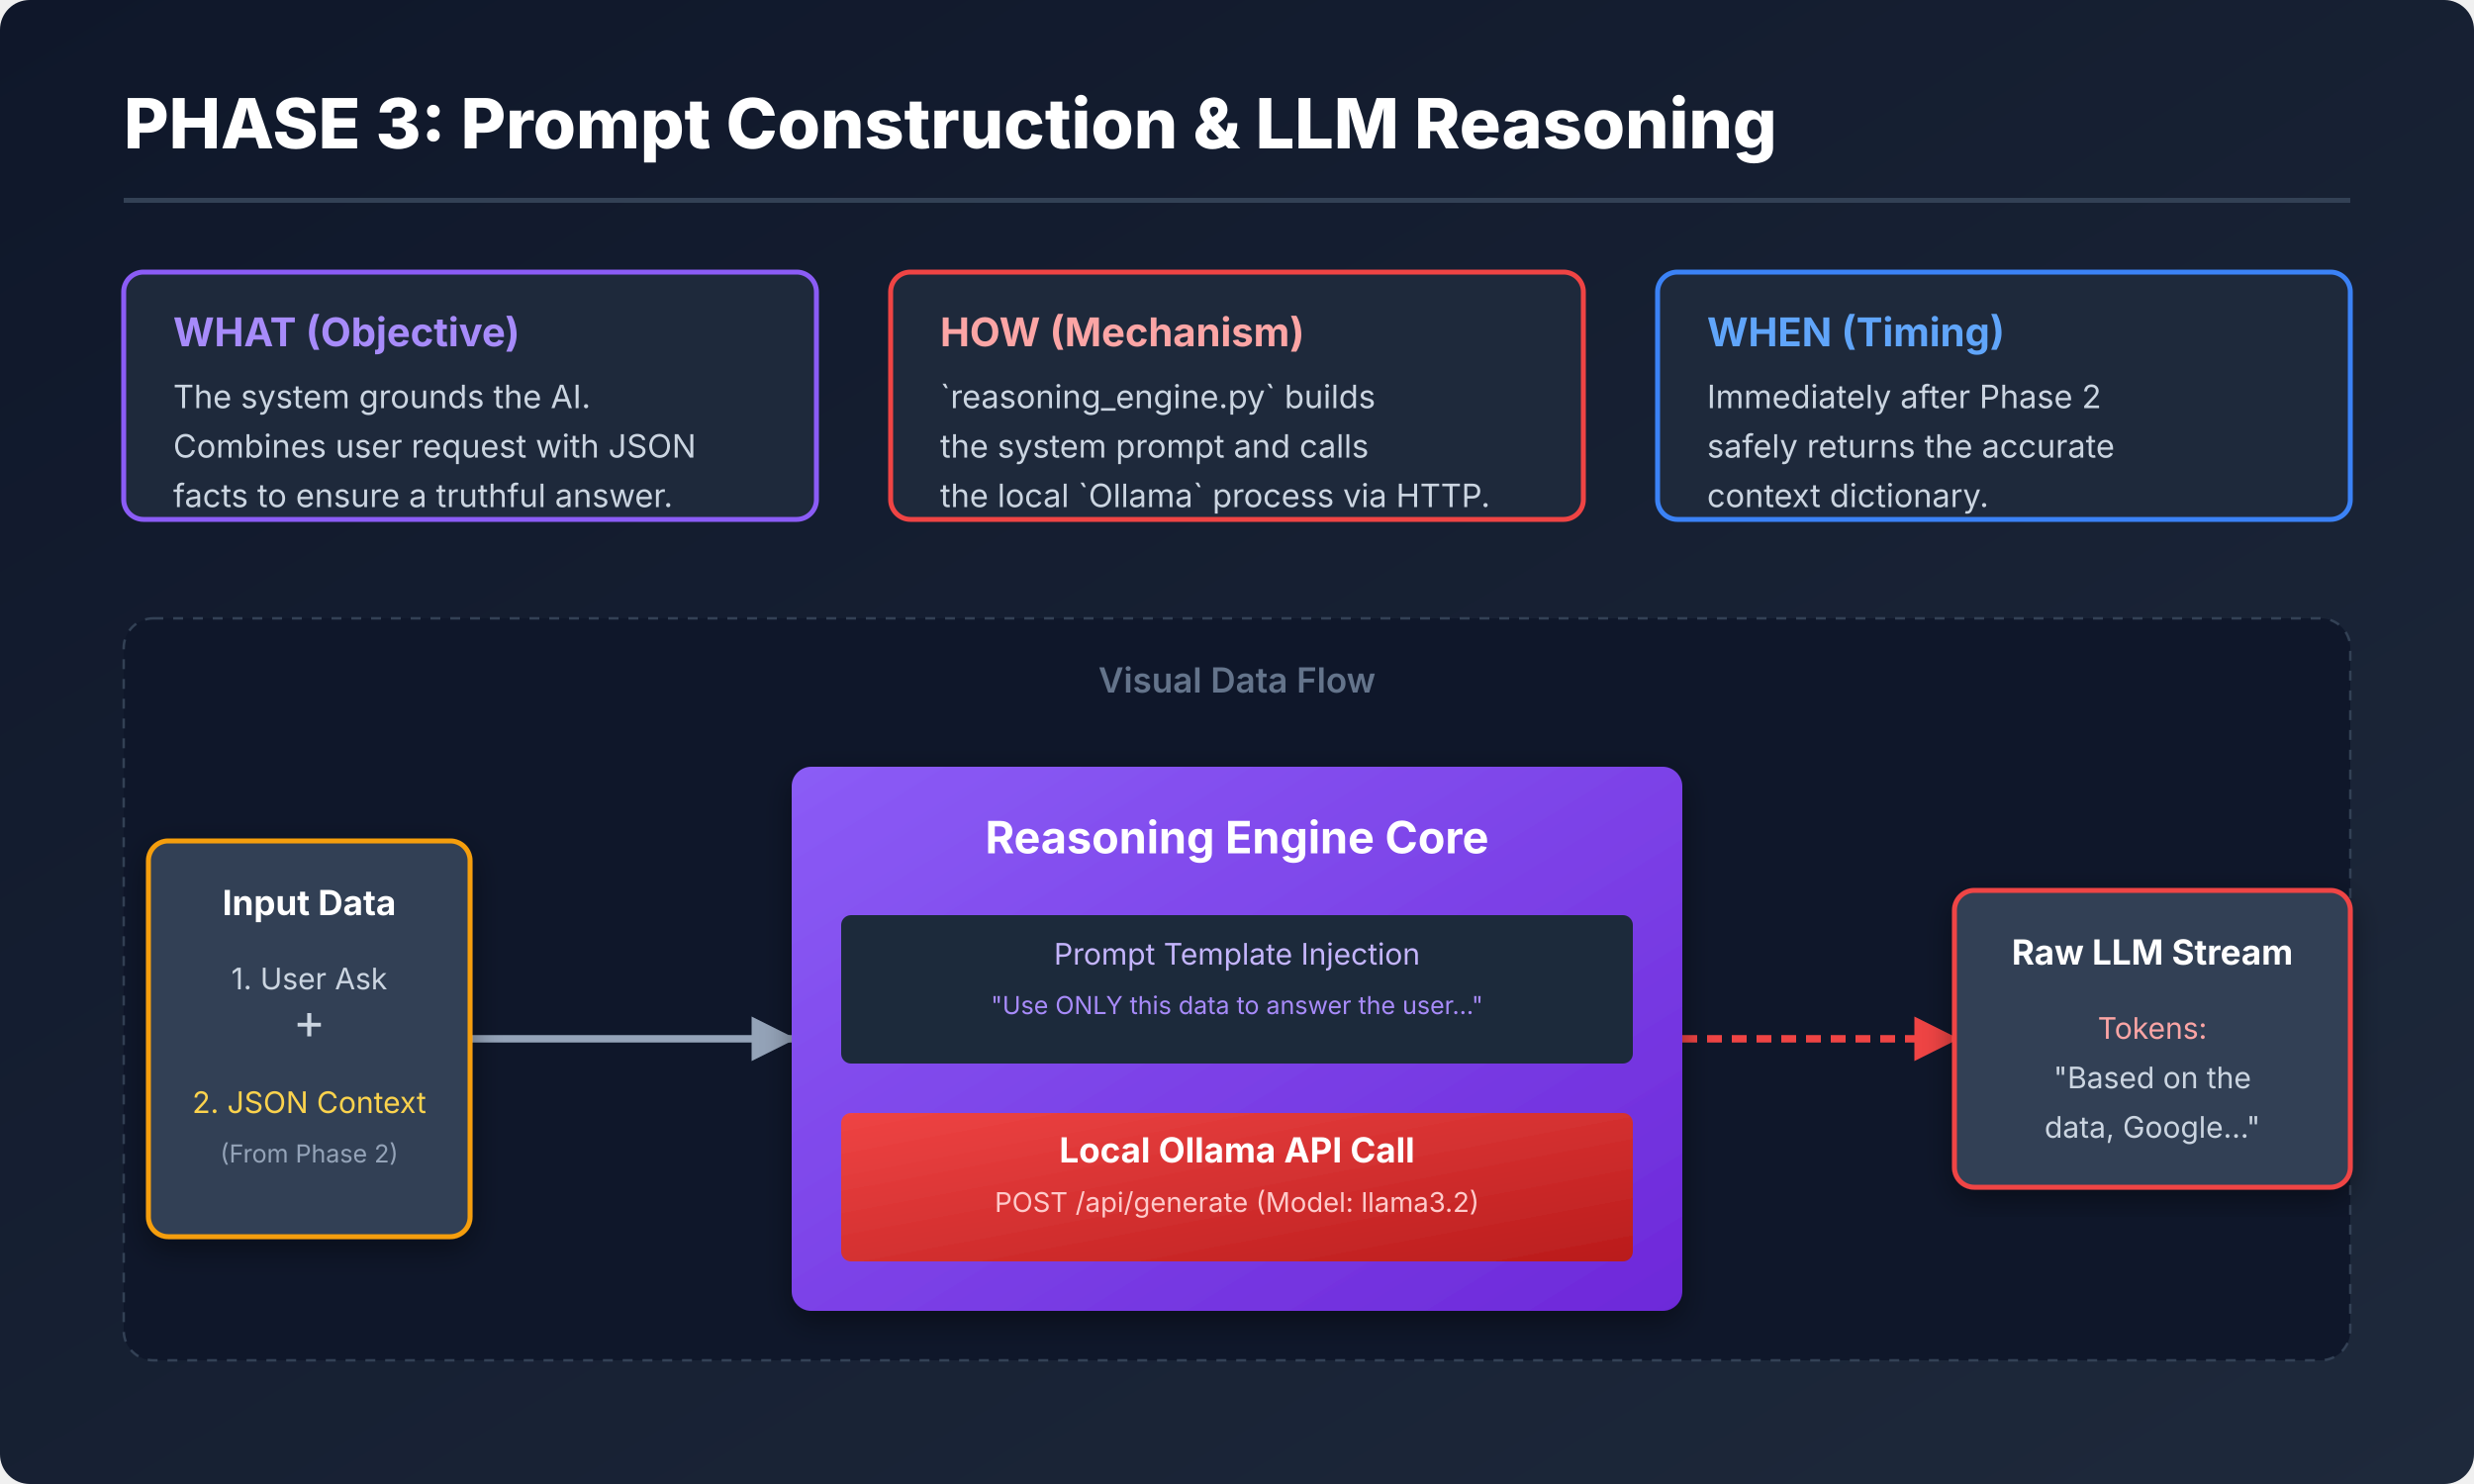
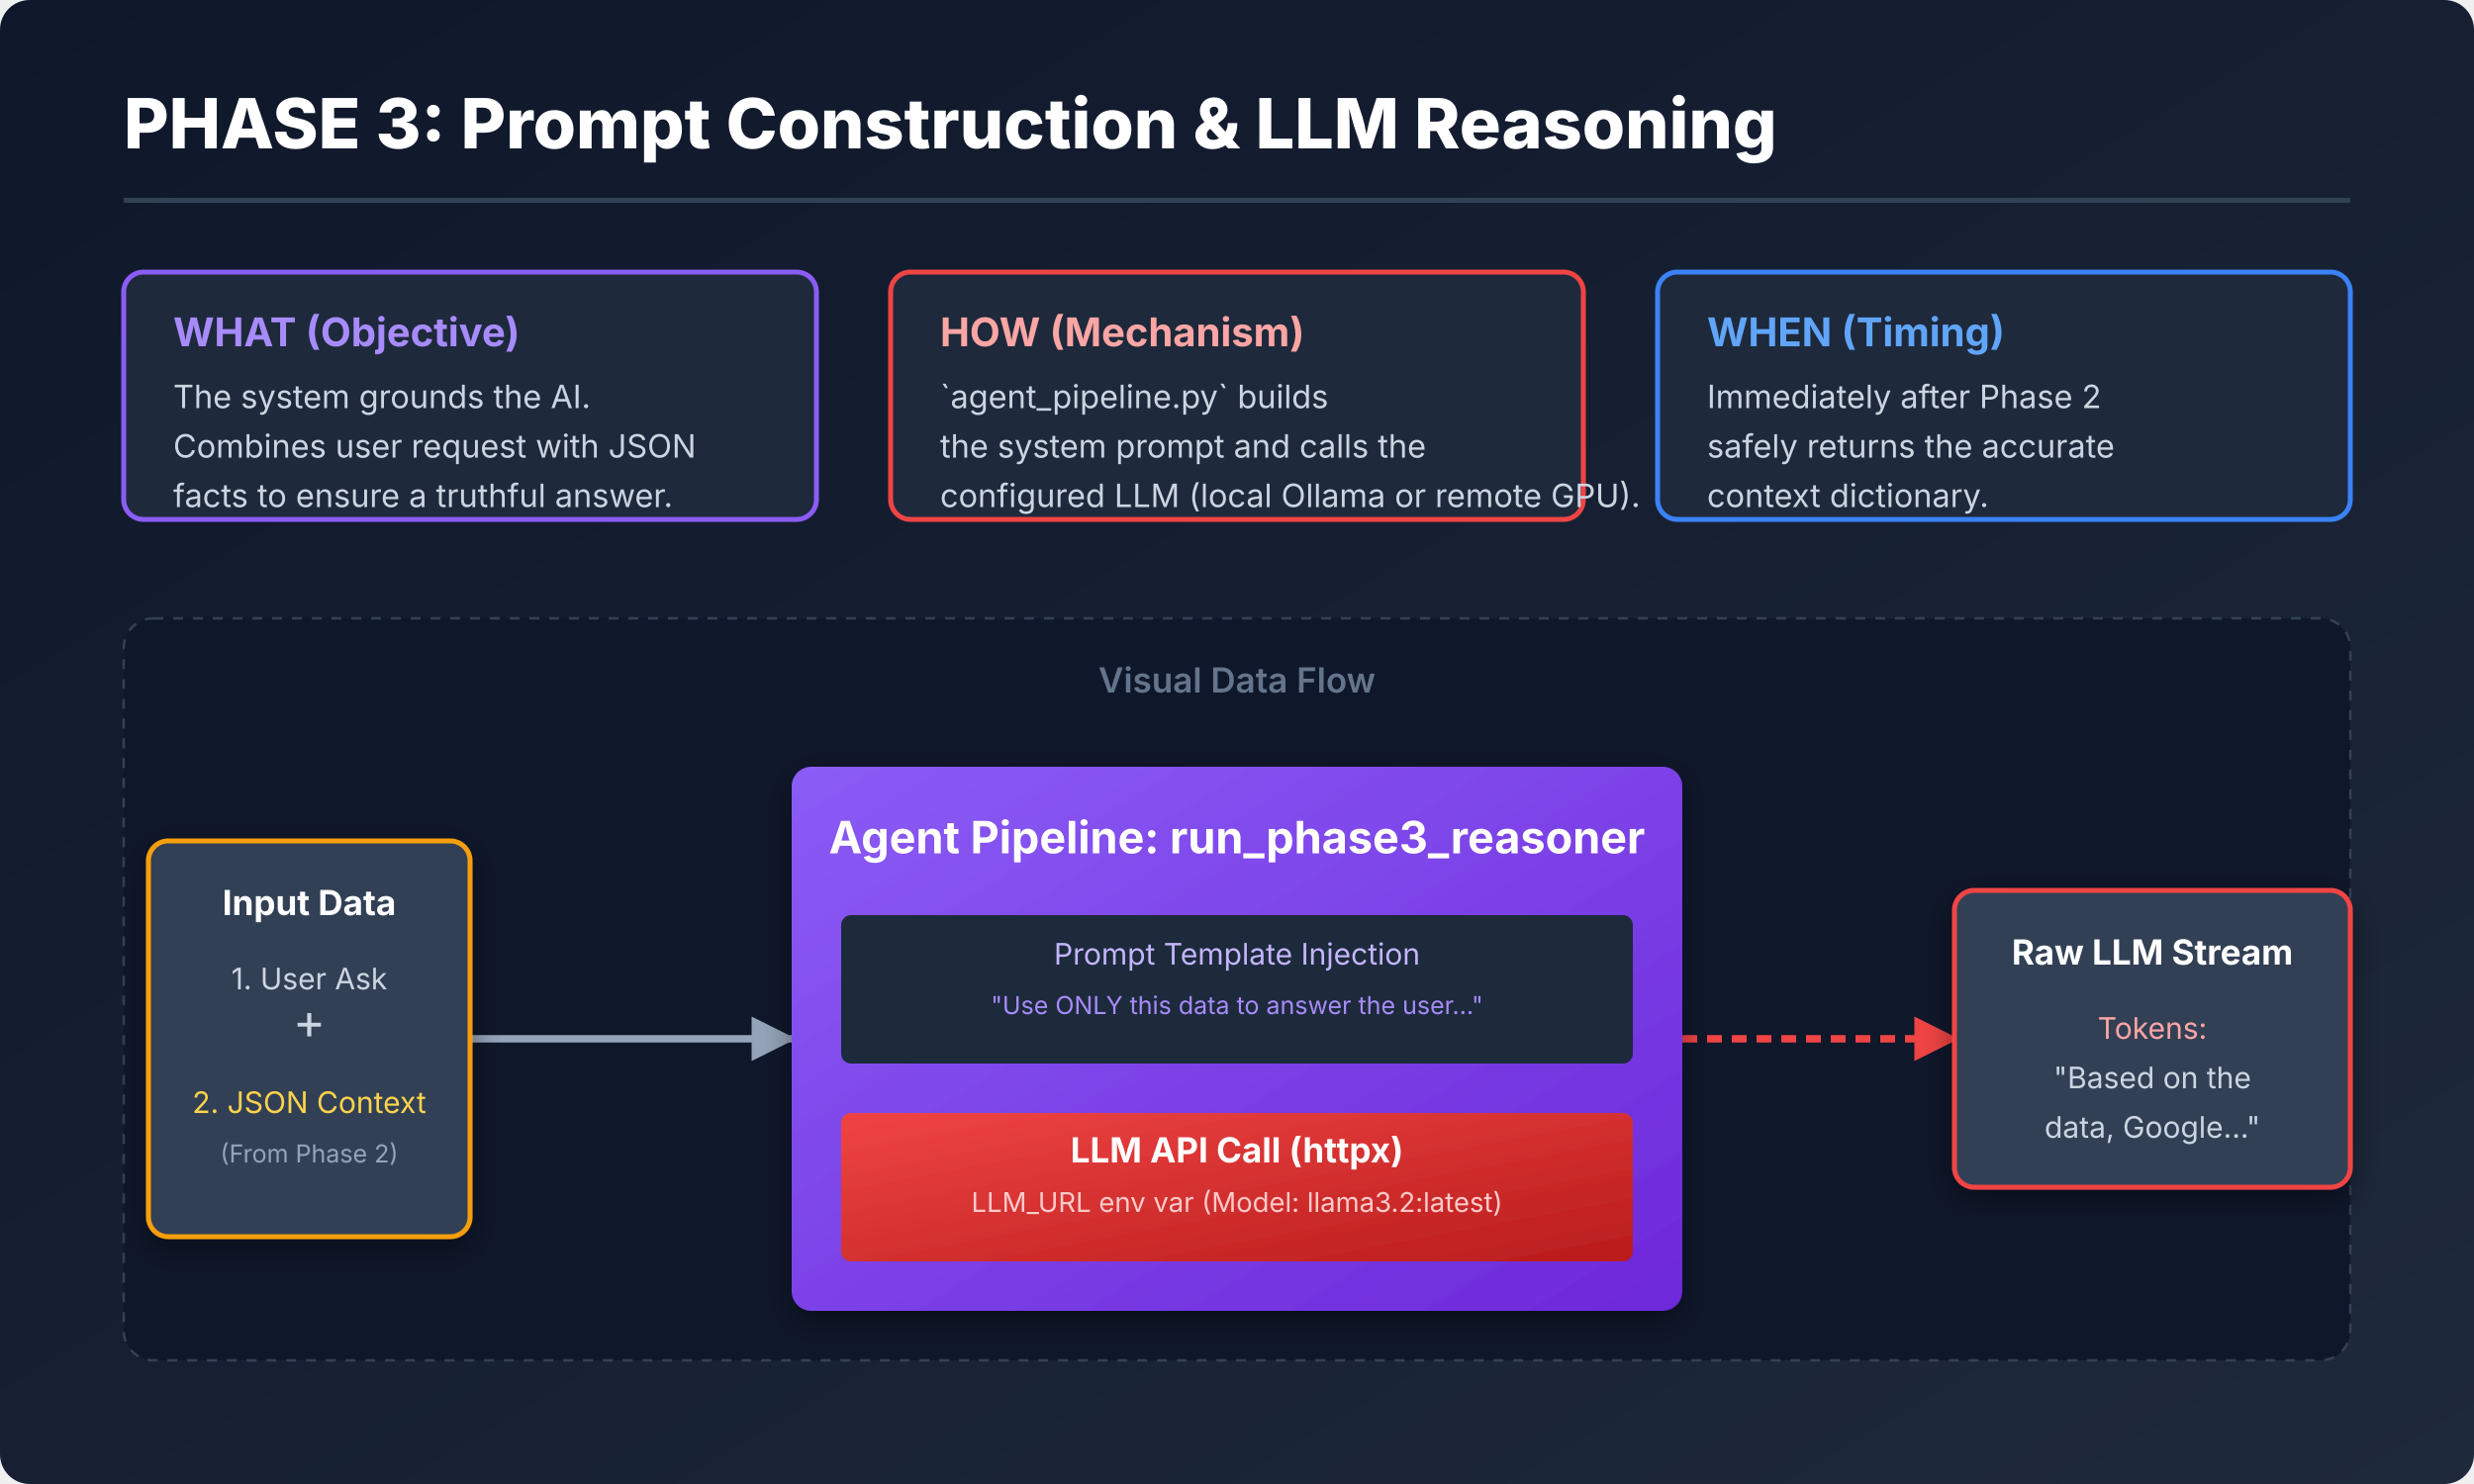
<svg xmlns="http://www.w3.org/2000/svg" viewBox="0 0 1000 600" width="100%" height="100%">
  <defs>
    <linearGradient id="bg" x1="0%" y1="0%" x2="100%" y2="100%">
      <stop offset="0%" stop-color="#0f172a" />
      <stop offset="100%" stop-color="#1e293b" />
    </linearGradient>
    <linearGradient id="primary" x1="0%" y1="0%" x2="100%" y2="100%">
      <stop offset="0%" stop-color="#8b5cf6" />
      <stop offset="100%" stop-color="#6d28d9" />
    </linearGradient>
    <linearGradient id="aiGrad" x1="0%" y1="0%" x2="100%" y2="100%">
      <stop offset="0%" stop-color="#ef4444" />
      <stop offset="100%" stop-color="#b91c1c" />
    </linearGradient>
    <filter id="shadow" x="-10%" y="-10%" width="120%" height="120%">
      <feDropShadow dx="0" dy="4" stdDeviation="6" flood-color="#000000" flood-opacity="0.4" />
    </filter>
    <marker id="arrow" viewBox="0 0 10 10" refX="9" refY="5" markerWidth="6" markerHeight="6" orient="auto-start-reverse">
      <path d="M 0 0 L 10 5 L 0 10 z" fill="#94a3b8" />
    </marker>
    <marker id="arrowRed" viewBox="0 0 10 10" refX="9" refY="5" markerWidth="6" markerHeight="6" orient="auto-start-reverse">
      <path d="M 0 0 L 10 5 L 0 10 z" fill="#ef4444" />
    </marker>
  </defs>
  <rect width="100%" height="100%" fill="url(#bg)" rx="12" />
  <text x="50" y="60" font-family="'Inter', sans-serif" font-size="28" font-weight="800" fill="#ffffff">PHASE 3: Prompt Construction &amp; LLM Reasoning</text>
  <rect x="50" y="80" width="900" height="2" fill="#334155" />
  <rect x="50" y="110" width="280" height="100" rx="8" fill="#1e293b" stroke="#8b5cf6" stroke-width="2" />
  <text x="70" y="140" font-family="'Inter', sans-serif" font-size="16" font-weight="700" fill="#a78bfa">WHAT (Objective)</text>
  <text x="70" y="165" font-family="'Inter', sans-serif" font-size="13" fill="#cbd5e1">The system grounds the AI.</text>
  <text x="70" y="185" font-family="'Inter', sans-serif" font-size="13" fill="#cbd5e1">Combines user request with JSON</text>
  <text x="70" y="205" font-family="'Inter', sans-serif" font-size="13" fill="#cbd5e1">facts to ensure a truthful answer.</text>
  <rect x="360" y="110" width="280" height="100" rx="8" fill="#1e293b" stroke="#ef4444" stroke-width="2" />
  <text x="380" y="140" font-family="'Inter', sans-serif" font-size="16" font-weight="700" fill="#fca5a5">HOW (Mechanism)</text>
-   <text x="380" y="165" font-family="'Inter', sans-serif" font-size="13" fill="#cbd5e1">`reasoning_engine.py` builds</text>
-   <text x="380" y="185" font-family="'Inter', sans-serif" font-size="13" fill="#cbd5e1">the system prompt and calls</text>
-   <text x="380" y="205" font-family="'Inter', sans-serif" font-size="13" fill="#cbd5e1">the local `Ollama` process via HTTP.</text>
+   <text x="380" y="165" font-family="'Inter', sans-serif" font-size="13" fill="#cbd5e1">`agent_pipeline.py` builds</text>
+   <text x="380" y="185" font-family="'Inter', sans-serif" font-size="13" fill="#cbd5e1">the system prompt and calls the</text>
+   <text x="380" y="205" font-family="'Inter', sans-serif" font-size="13" fill="#cbd5e1">configured LLM (local Ollama or remote GPU).</text>
  <rect x="670" y="110" width="280" height="100" rx="8" fill="#1e293b" stroke="#3b82f6" stroke-width="2" />
  <text x="690" y="140" font-family="'Inter', sans-serif" font-size="16" font-weight="700" fill="#60a5fa">WHEN (Timing)</text>
  <text x="690" y="165" font-family="'Inter', sans-serif" font-size="13" fill="#cbd5e1">Immediately after Phase 2</text>
  <text x="690" y="185" font-family="'Inter', sans-serif" font-size="13" fill="#cbd5e1">safely returns the accurate</text>
  <text x="690" y="205" font-family="'Inter', sans-serif" font-size="13" fill="#cbd5e1">context dictionary.</text>
  <rect x="50" y="250" width="900" height="300" rx="12" fill="#0f172a" stroke="#334155" stroke-dasharray="4,4" />
  <text x="500" y="280" font-family="'Inter', sans-serif" font-size="14" font-weight="600" fill="#64748b" text-anchor="middle">Visual Data Flow</text>
  <path d="M 190 420 L 320 420" fill="none" stroke="#94a3b8" stroke-width="3" marker-end="url(#arrow)" />
  <path d="M 680 420 L 790 420" fill="none" stroke="#ef4444" stroke-width="3" stroke-dasharray="6,4" marker-end="url(#arrowRed)" />
  <g transform="translate(60, 340)" filter="url(#shadow)">
    <rect width="130" height="160" rx="8" fill="#334155" stroke="#f59e0b" stroke-width="2" />
    <text x="65" y="30" font-family="'Inter', sans-serif" font-size="14" font-weight="700" fill="#ffffff" text-anchor="middle">Input Data</text>
    <text x="65" y="60" font-family="'Inter', sans-serif" font-size="12" fill="#cbd5e1" text-anchor="middle">1. User Ask</text>
    <text x="65" y="80" font-family="'Inter', sans-serif" font-size="20" fill="#cbd5e1" text-anchor="middle">+</text>
    <text x="65" y="110" font-family="'Inter', sans-serif" font-size="12" fill="#fcd34d" text-anchor="middle">2. JSON Context</text>
    <text x="65" y="130" font-family="'Inter', sans-serif" font-size="10" fill="#94a3b8" text-anchor="middle">(From Phase 2)</text>
  </g>
  <g transform="translate(320, 310)" filter="url(#shadow)">
    <rect width="360" height="220" rx="8" fill="url(#primary)" />
-     <text x="180" y="35" font-family="'Inter', sans-serif" font-size="18" font-weight="700" fill="#ffffff" text-anchor="middle">Reasoning Engine Core</text>
+     <text x="180" y="35" font-family="'Inter', sans-serif" font-size="18" font-weight="700" fill="#ffffff" text-anchor="middle">Agent Pipeline: run_phase3_reasoner</text>
    <rect x="20" y="60" width="320" height="60" rx="4" fill="#1e293b" />
    <text x="180" y="80" font-family="'Inter', sans-serif" font-size="12" fill="#c4b5fd" text-anchor="middle">Prompt Template Injection</text>
    <text x="180" y="100" font-family="'Inter', sans-serif" font-size="10" fill="#a78bfa" text-anchor="middle">"Use ONLY this data to answer the user..."</text>
    <rect x="20" y="140" width="320" height="60" rx="4" fill="url(#aiGrad)" />
-     <text x="180" y="160" font-family="'Inter', sans-serif" font-size="14" font-weight="700" fill="#ffffff" text-anchor="middle">Local Ollama API Call</text>
-     <text x="180" y="180" font-family="'Inter', sans-serif" font-size="11" fill="#fecaca" text-anchor="middle">POST /api/generate (Model: llama3.2)</text>
+     <text x="180" y="160" font-family="'Inter', sans-serif" font-size="14" font-weight="700" fill="#ffffff" text-anchor="middle">LLM API Call (httpx)</text>
+     <text x="180" y="180" font-family="'Inter', sans-serif" font-size="11" fill="#fecaca" text-anchor="middle">LLM_URL env var (Model: llama3.2:latest)</text>
  </g>
  <g transform="translate(790, 360)" filter="url(#shadow)">
    <rect width="160" height="120" rx="8" fill="#334155" stroke="#ef4444" stroke-width="2" />
    <text x="80" y="30" font-family="'Inter', sans-serif" font-size="14" font-weight="700" fill="#ffffff" text-anchor="middle">Raw LLM Stream</text>
    <text x="80" y="60" font-family="'Inter', sans-serif" font-size="12" fill="#fca5a5" text-anchor="middle">Tokens:</text>
    <text x="80" y="80" font-family="'Inter', sans-serif" font-size="12" fill="#cbd5e1" text-anchor="middle">"Based on the</text>
    <text x="80" y="100" font-family="'Inter', sans-serif" font-size="12" fill="#cbd5e1" text-anchor="middle">data, Google..."</text>
  </g>
</svg>
